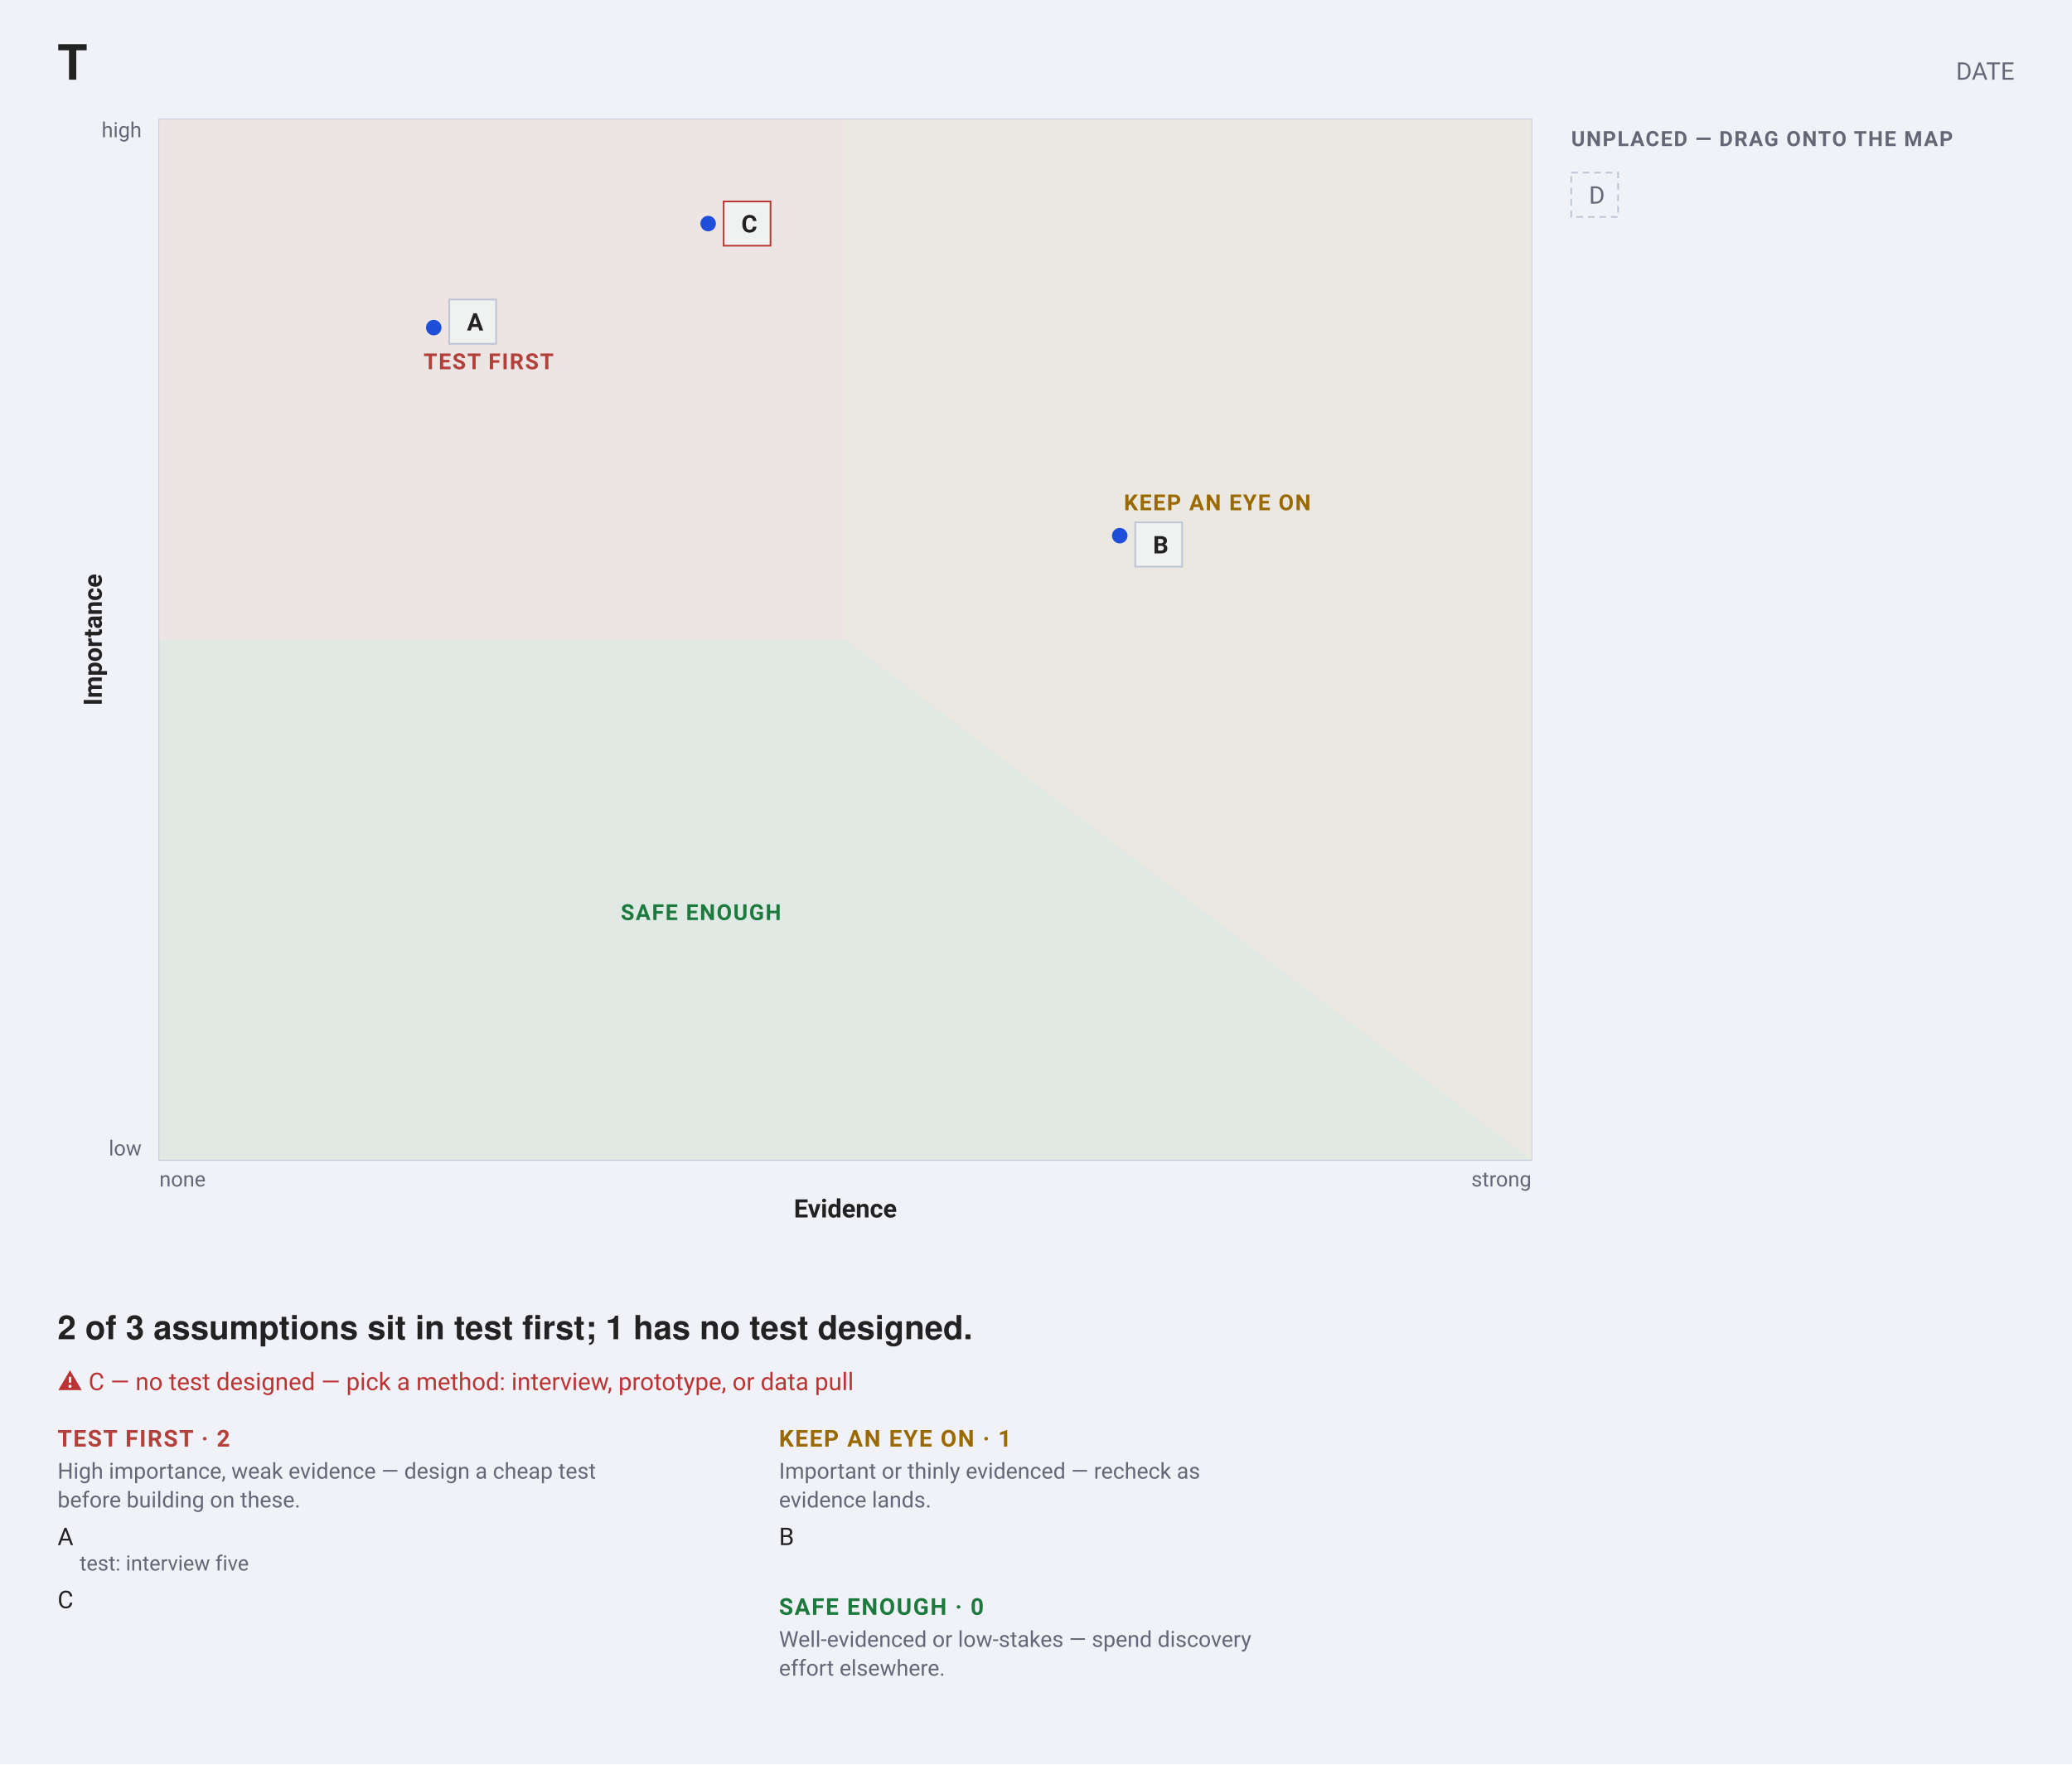
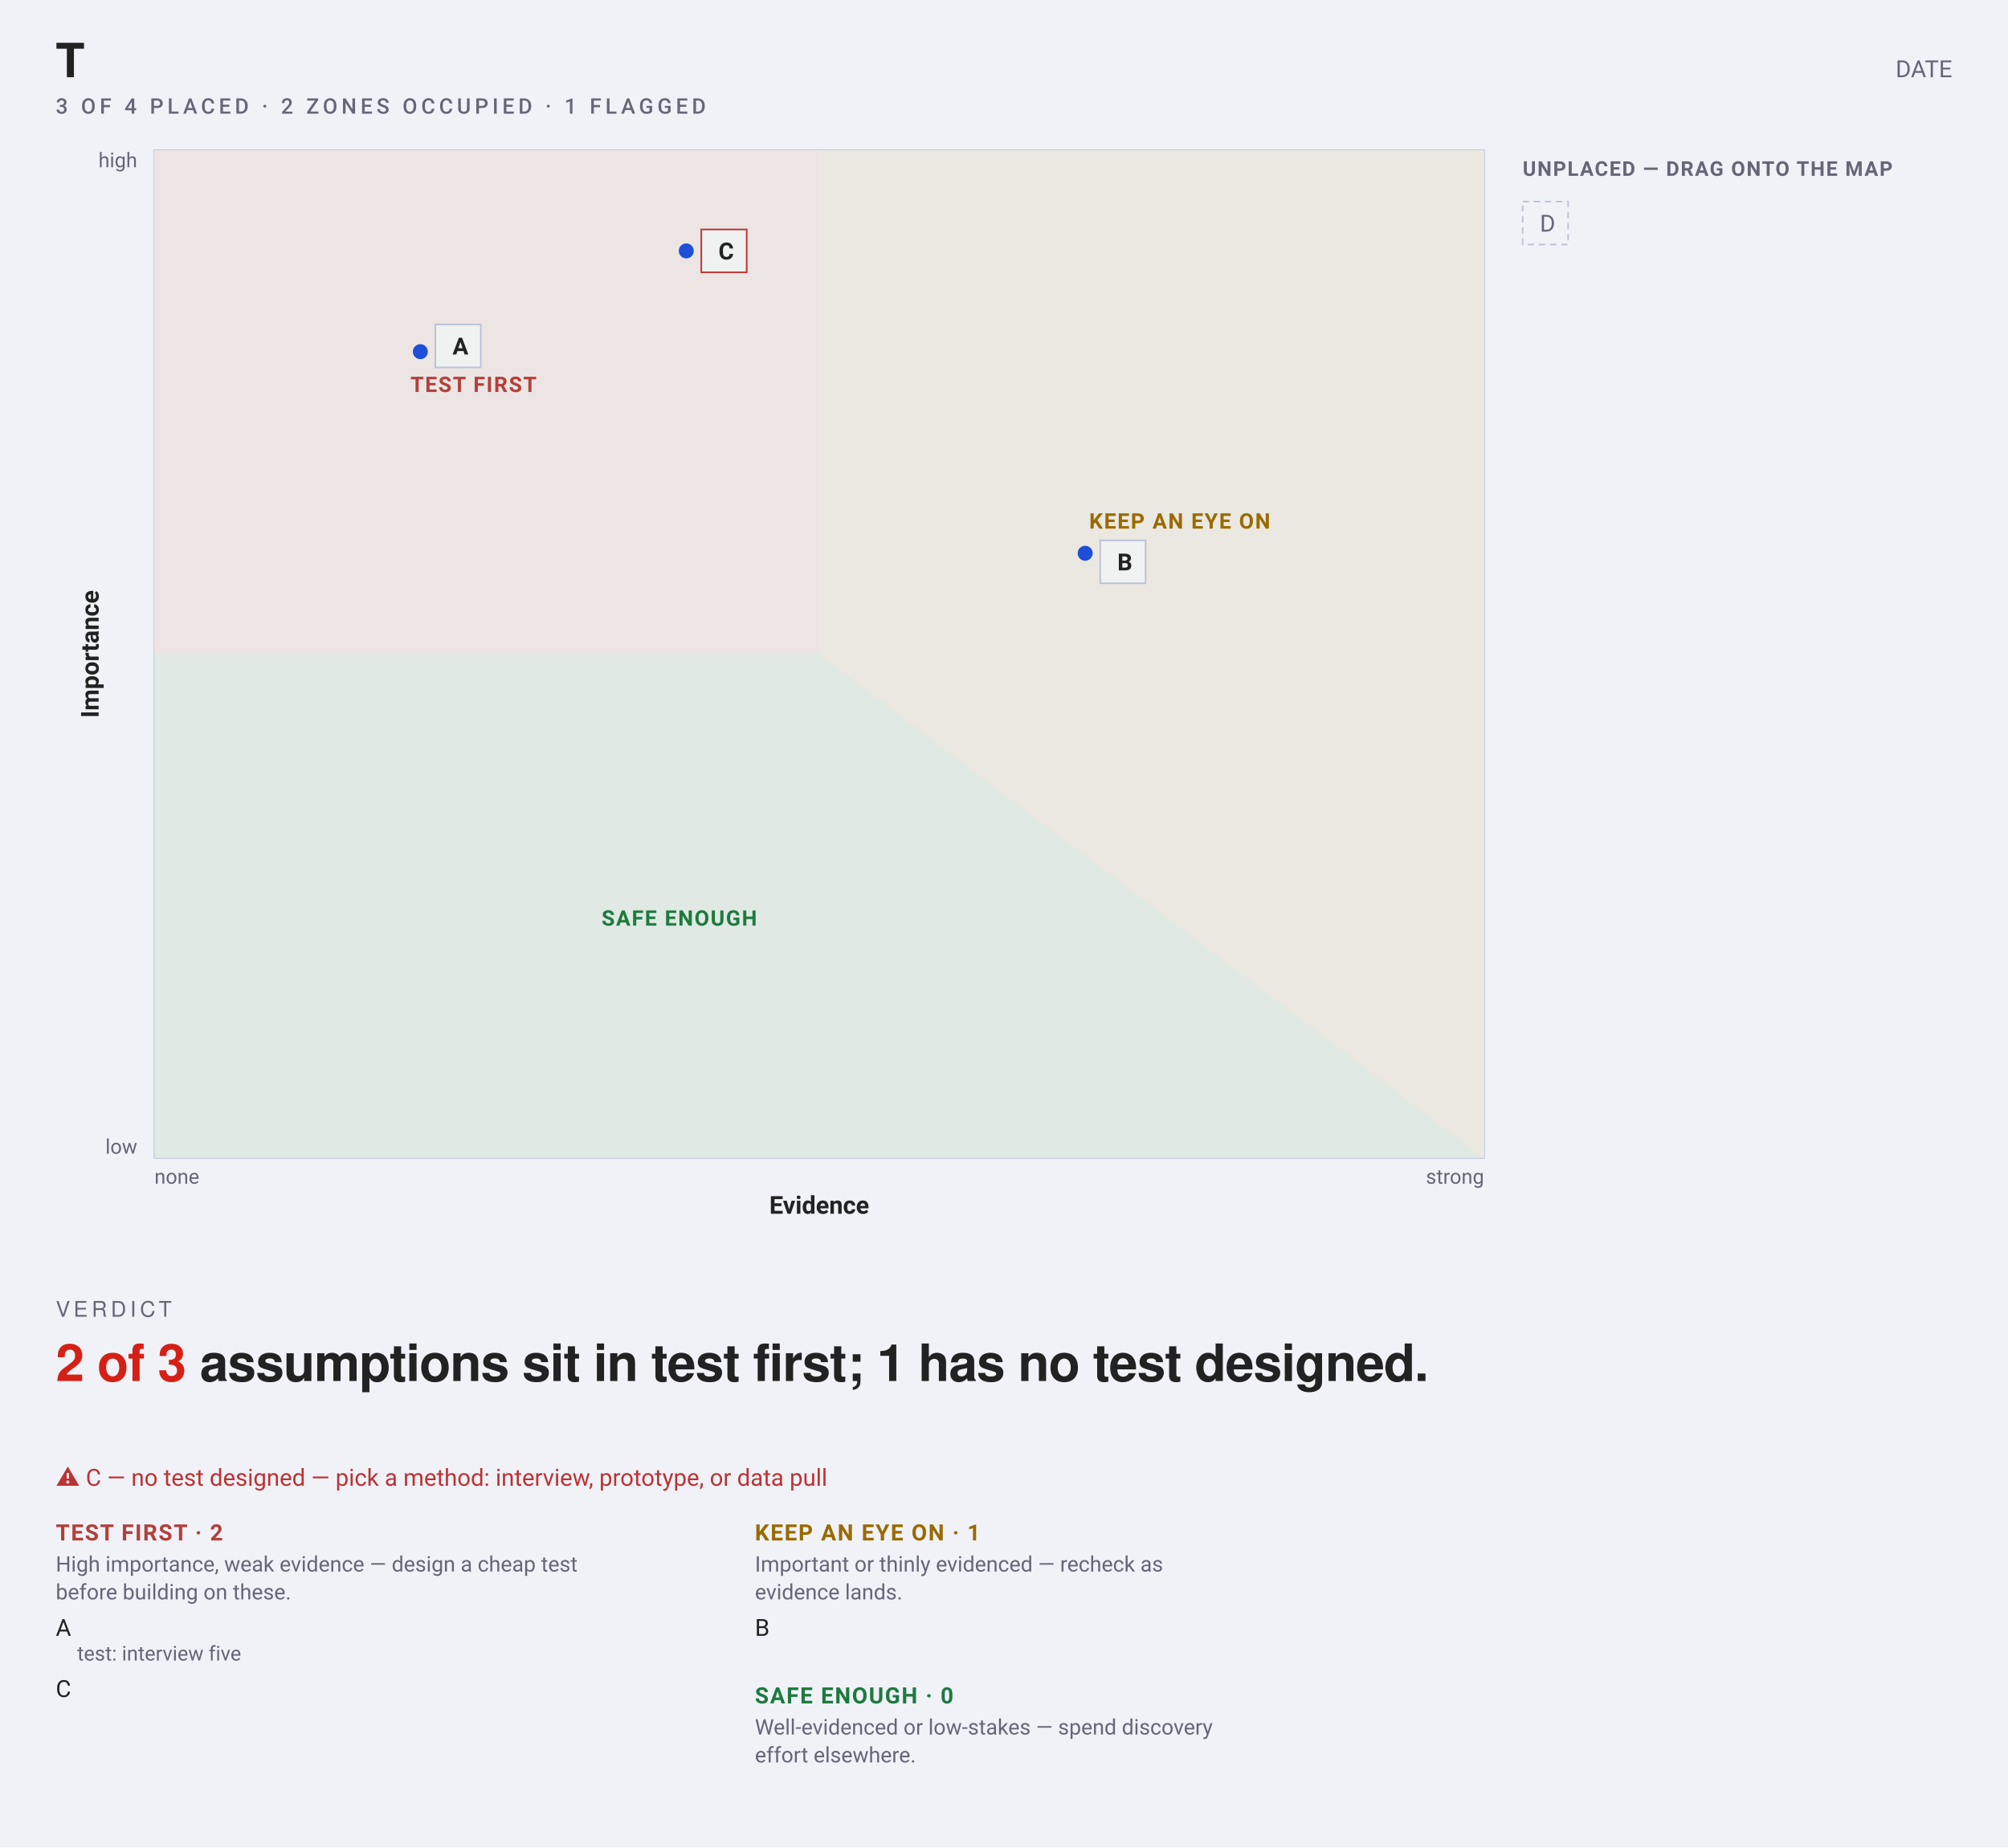
- <svg xmlns="http://www.w3.org/2000/svg" width="1264" height="1076" viewBox="0 0 1264 1076" font-family="-apple-system, BlinkMacSystemFont, &quot;Segoe UI&quot;, Roboto, sans-serif">
-   <rect width="1264" height="1076" fill="#f0f2f8" />
+ <svg xmlns="http://www.w3.org/2000/svg" width="1264" height="1163" viewBox="0 0 1264 1163" font-family="-apple-system, BlinkMacSystemFont, &quot;Segoe UI&quot;, Roboto, sans-serif">
+   <rect width="1264" height="1163" fill="#f0f2f8" />
  <text x="35.1" y="48.6" font-family="&quot;Helvetica Neue&quot;, Helvetica, &quot;Segoe UI&quot;, Roboto, sans-serif" font-size="29.7" font-weight="700" fill="#222">T</text>
+   <text x="35.1" y="71.55" font-family="-apple-system, BlinkMacSystemFont, 'Segoe UI', Roboto, sans-serif" font-size="13.5" font-weight="500" letter-spacing="2.43" fill="#667">3 OF 4 PLACED · 2 ZONES OCCUPIED · 1 FLAGGED</text>
  <text x="1228.9" y="48.6" text-anchor="end" font-size="14.85" fill="#667">DATE</text>
-   <rect data-plane="1" x="97.2" y="72.9" width="837" height="634.5" fill="#f0f1f1" stroke="#bbc3d5" />
-   <path d="M97.2 707.4L934.2 707.4L934.2 72.9L97.2 72.9Z" fill="#e1e9e4" />
-   <path d="M934.2 707.4L934.2 707.4L934.2 72.9L97.2 72.9L97.2 72.9Z" fill="#eae8e0" />
-   <path d="M515.7 390.1L515.7 72.9L97.2 72.9L97.2 390.1Z" fill="#ece5e4" />
-   <text x="298.08" y="225.18" text-anchor="middle" font-size="13.5" font-weight="600" letter-spacing="0.8" fill="#B3403A">TEST FIRST</text>
-   <text x="742.62" y="311.19" text-anchor="middle" font-size="13.5" font-weight="600" letter-spacing="0.8" fill="#9A6A00">KEEP AN EYE ON</text>
-   <text x="427.595" y="561.131" text-anchor="middle" font-size="13.5" font-weight="600" letter-spacing="0.8" fill="#1D7A3E">SAFE ENOUGH</text>
+   <rect data-plane="1" x="97.2" y="94.5" width="837" height="634.5" fill="#f0f1f1" stroke="#bbc3d5" />
+   <path d="M97.2 729.0L934.2 729.0L934.2 94.5L97.2 94.5Z" fill="#e1e9e4" />
+   <path d="M934.2 729.0L934.2 729.0L934.2 94.5L97.2 94.5L97.2 94.5Z" fill="#eae8e0" />
+   <path d="M515.7 411.8L515.7 94.5L97.2 94.5L97.2 411.8Z" fill="#ece5e4" />
+   <text x="298.08" y="246.78" text-anchor="middle" font-size="13.5" font-weight="600" letter-spacing="0.8" fill="#B3403A">TEST FIRST</text>
+   <text x="742.62" y="332.79" text-anchor="middle" font-size="13.5" font-weight="600" letter-spacing="0.8" fill="#9A6A00">KEEP AN EYE ON</text>
+   <text x="427.595" y="582.731" text-anchor="middle" font-size="13.5" font-weight="600" letter-spacing="0.8" fill="#1D7A3E">SAFE ENOUGH</text>
  <g data-edit="axis" data-line="-1" data-raw="Evidence" tabindex="0" role="button" aria-label="Edit x-axis label: Evidence" data-axis="x">
-     <text x="515.7" y="742.5" text-anchor="middle" font-size="15.525" font-weight="600" fill="#222">Evidence</text>
-     <rect x="486" y="712.8" width="59.4" height="59.4" fill="#f0f2f8" fill-opacity="0" />
+     <text x="515.7" y="764.1" text-anchor="middle" font-size="15.525" font-weight="600" fill="#222">Evidence</text>
+     <rect x="486" y="734.4" width="59.4" height="59.4" fill="#f0f2f8" fill-opacity="0" />
  </g>
  <g data-edit="axis" data-line="-1" data-raw="Importance" tabindex="0" role="button" aria-label="Edit y-axis label: Importance" data-axis="y">
-     <text x="62.1" y="390.15" text-anchor="middle" font-size="15.525" font-weight="600" fill="#222" transform="rotate(-90 62.1 390.15)">Importance</text>
-     <rect x="32.4" y="360.45" width="59.4" height="59.4" fill="#f0f2f8" fill-opacity="0" />
+     <text x="62.1" y="411.75" text-anchor="middle" font-size="15.525" font-weight="600" fill="#222" transform="rotate(-90 62.1 411.75)">Importance</text>
+     <rect x="32.4" y="382.05" width="59.4" height="59.4" fill="#f0f2f8" fill-opacity="0" />
  </g>
-   <text x="97.2" y="723.6" font-size="12.825" fill="#667">none</text>
-   <text x="934.2" y="723.6" text-anchor="end" font-size="12.825" fill="#667">strong</text>
-   <text x="86.4" y="704.7" text-anchor="end" font-size="12.825" fill="#667">low</text>
-   <text x="86.4" y="83.7" text-anchor="end" font-size="12.825" fill="#667">high</text>
+   <text x="97.2" y="745.2" font-size="12.825" fill="#667">none</text>
+   <text x="934.2" y="745.2" text-anchor="end" font-size="12.825" fill="#667">strong</text>
+   <text x="86.4" y="726.3" text-anchor="end" font-size="12.825" fill="#667">low</text>
+   <text x="86.4" y="105.3" text-anchor="end" font-size="12.825" fill="#667">high</text>
  <g data-edit="cardmenu" data-line="2" tabindex="0" role="button" aria-label="More options: A">
-     <rect data-hit="" x="274.05" y="166.48" width="28.6" height="59.4" fill="#f0f1f1" fill-opacity="0" />
-     <circle cx="264.6" cy="199.8" r="4.725" fill="#1F4FD8" />
-     <rect x="274.05" y="182.68" width="28.6" height="27" rx="0" fill="#f0f1f1" stroke="#bbc3d5" />
-     <text data-edit="label" data-line="2" data-raw="A" x="284.85" y="201.58" font-size="14.85" font-weight="600" fill="#222" tabindex="0" role="button" aria-label="Rename: A">A</text>
+     <rect data-hit="" x="274.05" y="188.08" width="28.6" height="59.4" fill="#f0f1f1" fill-opacity="0" />
+     <circle cx="264.6" cy="221.4" r="4.725" fill="#1F4FD8" />
+     <rect x="274.05" y="204.28" width="28.6" height="27" rx="0" fill="#f0f1f1" stroke="#bbc3d5" />
+     <text data-edit="label" data-line="2" data-raw="A" x="284.85" y="223.18" font-size="14.85" font-weight="600" fill="#222" tabindex="0" role="button" aria-label="Rename: A">A</text>
  </g>
  <g data-edit="cardmenu" data-line="3" tabindex="0" role="button" aria-label="More options: B">
-     <rect data-hit="" x="692.55" y="302.39" width="28.6" height="59.4" fill="#f0f1f1" fill-opacity="0" />
-     <circle cx="683.1" cy="326.7" r="4.725" fill="#1F4FD8" />
-     <rect x="692.55" y="318.59" width="28.6" height="27" rx="0" fill="#f0f1f1" stroke="#bbc3d5" />
-     <text data-edit="label" data-line="3" data-raw="B" x="703.35" y="337.49" font-size="14.85" font-weight="600" fill="#222" tabindex="0" role="button" aria-label="Rename: B">B</text>
+     <rect data-hit="" x="692.55" y="323.99" width="28.6" height="59.4" fill="#f0f1f1" fill-opacity="0" />
+     <circle cx="683.1" cy="348.3" r="4.725" fill="#1F4FD8" />
+     <rect x="692.55" y="340.19" width="28.6" height="27" rx="0" fill="#f0f1f1" stroke="#bbc3d5" />
+     <text data-edit="label" data-line="3" data-raw="B" x="703.35" y="359.09" font-size="14.85" font-weight="600" fill="#222" tabindex="0" role="button" aria-label="Rename: B">B</text>
  </g>
  <g data-edit="cardmenu" data-line="4" tabindex="0" role="button" aria-label="More options: C">
-     <rect data-hit="" x="441.45" y="106.65" width="28.6" height="59.4" fill="#f0f1f1" fill-opacity="0" />
-     <circle cx="432" cy="136.35" r="4.725" fill="#1F4FD8" />
-     <rect x="441.45" y="122.85" width="28.6" height="27" rx="0" fill="#f0f1f1" stroke="#b33" />
-     <text data-edit="label" data-line="4" data-raw="C" x="452.25" y="141.75" font-size="14.85" font-weight="600" fill="#222" tabindex="0" role="button" aria-label="Rename: C">C</text>
+     <rect data-hit="" x="441.45" y="128.25" width="28.6" height="59.4" fill="#f0f1f1" fill-opacity="0" />
+     <circle cx="432" cy="157.95" r="4.725" fill="#1F4FD8" />
+     <rect x="441.45" y="144.45" width="28.6" height="27" rx="0" fill="#f0f1f1" stroke="#b33" />
+     <text data-edit="label" data-line="4" data-raw="C" x="452.25" y="163.35" font-size="14.85" font-weight="600" fill="#222" tabindex="0" role="button" aria-label="Rename: C">C</text>
  </g>
-   <text x="958.5" y="89.1" font-size="12.825" font-weight="600" letter-spacing="0.8" fill="#667">UNPLACED — DRAG ONTO THE MAP</text>
+   <text x="958.5" y="110.7" font-size="12.825" font-weight="600" letter-spacing="0.8" fill="#667">UNPLACED — DRAG ONTO THE MAP</text>
  <g data-line="5" data-tray="1">
-     <rect x="958.5" y="105.3" width="28.6" height="27" rx="0" fill="none" stroke="#bbc3d5" stroke-dasharray="4 3" />
-     <text data-edit="label" data-line="5" data-raw="D" x="969.3" y="124.2" font-size="14.85" fill="#667" tabindex="0" role="button" aria-label="Rename: D">D</text>
+     <rect x="958.5" y="126.9" width="28.6" height="27" rx="0" fill="none" stroke="#bbc3d5" stroke-dasharray="4 3" />
+     <text data-edit="label" data-line="5" data-raw="D" x="969.3" y="145.8" font-size="14.85" fill="#667" tabindex="0" role="button" aria-label="Rename: D">D</text>
  </g>
-   <text x="35.1" y="816.75" font-family="&quot;Helvetica Neue&quot;, Helvetica, &quot;Segoe UI&quot;, Roboto, sans-serif" font-size="20.25" font-weight="600" fill="#222">2 of 3 assumptions sit in test first; 1 has no test designed.</text>
-   <text x="35.1" y="847.8" font-size="14.85" fill="#b33">⚠ C — no test designed — pick a method: interview, prototype, or data pull</text>
-   <text x="35.1" y="882.225" font-size="14.175" font-weight="600" letter-spacing="0.8" fill="#B3403A">TEST FIRST · 2</text>
-   <text x="35.1" y="901.8" font-size="13.5" fill="#667">High importance, weak evidence — design a cheap test</text>
-   <text x="35.1" y="919.35" font-size="13.5" fill="#667">before building on these.</text>
-   <text x="35.1" y="942.3" font-size="14.85" fill="#222">A</text>
-   <text data-edit="field" data-line="2" data-key="test" data-raw="interview five" x="48.6" y="957.825" font-size="12.825" fill="#667" tabindex="0" role="button" aria-label="Edit test: interview five">test: interview five</text>
-   <text x="35.1" y="980.775" font-size="14.85" fill="#222">C</text>
-   <text x="475.2" y="882.225" font-size="14.175" font-weight="600" letter-spacing="0.8" fill="#9A6A00">KEEP AN EYE ON · 1</text>
-   <text x="475.2" y="901.8" font-size="13.5" fill="#667">Important or thinly evidenced — recheck as</text>
-   <text x="475.2" y="919.35" font-size="13.5" fill="#667">evidence lands.</text>
-   <text x="475.2" y="942.3" font-size="14.85" fill="#222">B</text>
-   <text x="475.2" y="984.825" font-size="14.175" font-weight="600" letter-spacing="0.8" fill="#1D7A3E">SAFE ENOUGH · 0</text>
-   <text x="475.2" y="1004.4" font-size="13.5" fill="#667">Well-evidenced or low-stakes — spend discovery</text>
-   <text x="475.2" y="1021.95" font-size="13.5" fill="#667">effort elsewhere.</text>
+   <text x="35.1" y="828.9" font-family="'Helvetica Neue', Helvetica, 'Segoe UI', Roboto, sans-serif" font-size="13.5" font-weight="500" letter-spacing="2.43" fill="#667">VERDICT</text>
+   <text x="35.1" y="869.4" font-family="'Helvetica Neue', Helvetica, 'Segoe UI', Roboto, sans-serif" font-size="32.4" font-weight="700" letter-spacing="-0.49" fill="#222">
+     <tspan fill="#D62015">2 of 3</tspan> assumptions sit in test first; 1 has no test designed.</text>
+   <text x="35.1" y="935.35" font-size="14.85" fill="#b33">⚠ C — no test designed — pick a method: interview, prototype, or data pull</text>
+   <text x="35.1" y="969.775" font-size="14.175" font-weight="600" letter-spacing="0.8" fill="#B3403A">TEST FIRST · 2</text>
+   <text x="35.1" y="989.35" font-size="13.5" fill="#667">High importance, weak evidence — design a cheap test</text>
+   <text x="35.1" y="1006.9" font-size="13.5" fill="#667">before building on these.</text>
+   <text x="35.1" y="1029.85" font-size="14.85" fill="#222">A</text>
+   <text data-edit="field" data-line="2" data-key="test" data-raw="interview five" x="48.6" y="1045.375" font-size="12.825" fill="#667" tabindex="0" role="button" aria-label="Edit test: interview five">test: interview five</text>
+   <text x="35.1" y="1068.325" font-size="14.85" fill="#222">C</text>
+   <text x="475.2" y="969.775" font-size="14.175" font-weight="600" letter-spacing="0.8" fill="#9A6A00">KEEP AN EYE ON · 1</text>
+   <text x="475.2" y="989.35" font-size="13.5" fill="#667">Important or thinly evidenced — recheck as</text>
+   <text x="475.2" y="1006.9" font-size="13.5" fill="#667">evidence lands.</text>
+   <text x="475.2" y="1029.85" font-size="14.85" fill="#222">B</text>
+   <text x="475.2" y="1072.375" font-size="14.175" font-weight="600" letter-spacing="0.8" fill="#1D7A3E">SAFE ENOUGH · 0</text>
+   <text x="475.2" y="1091.95" font-size="13.5" fill="#667">Well-evidenced or low-stakes — spend discovery</text>
+   <text x="475.2" y="1109.5" font-size="13.5" fill="#667">effort elsewhere.</text>
</svg>
